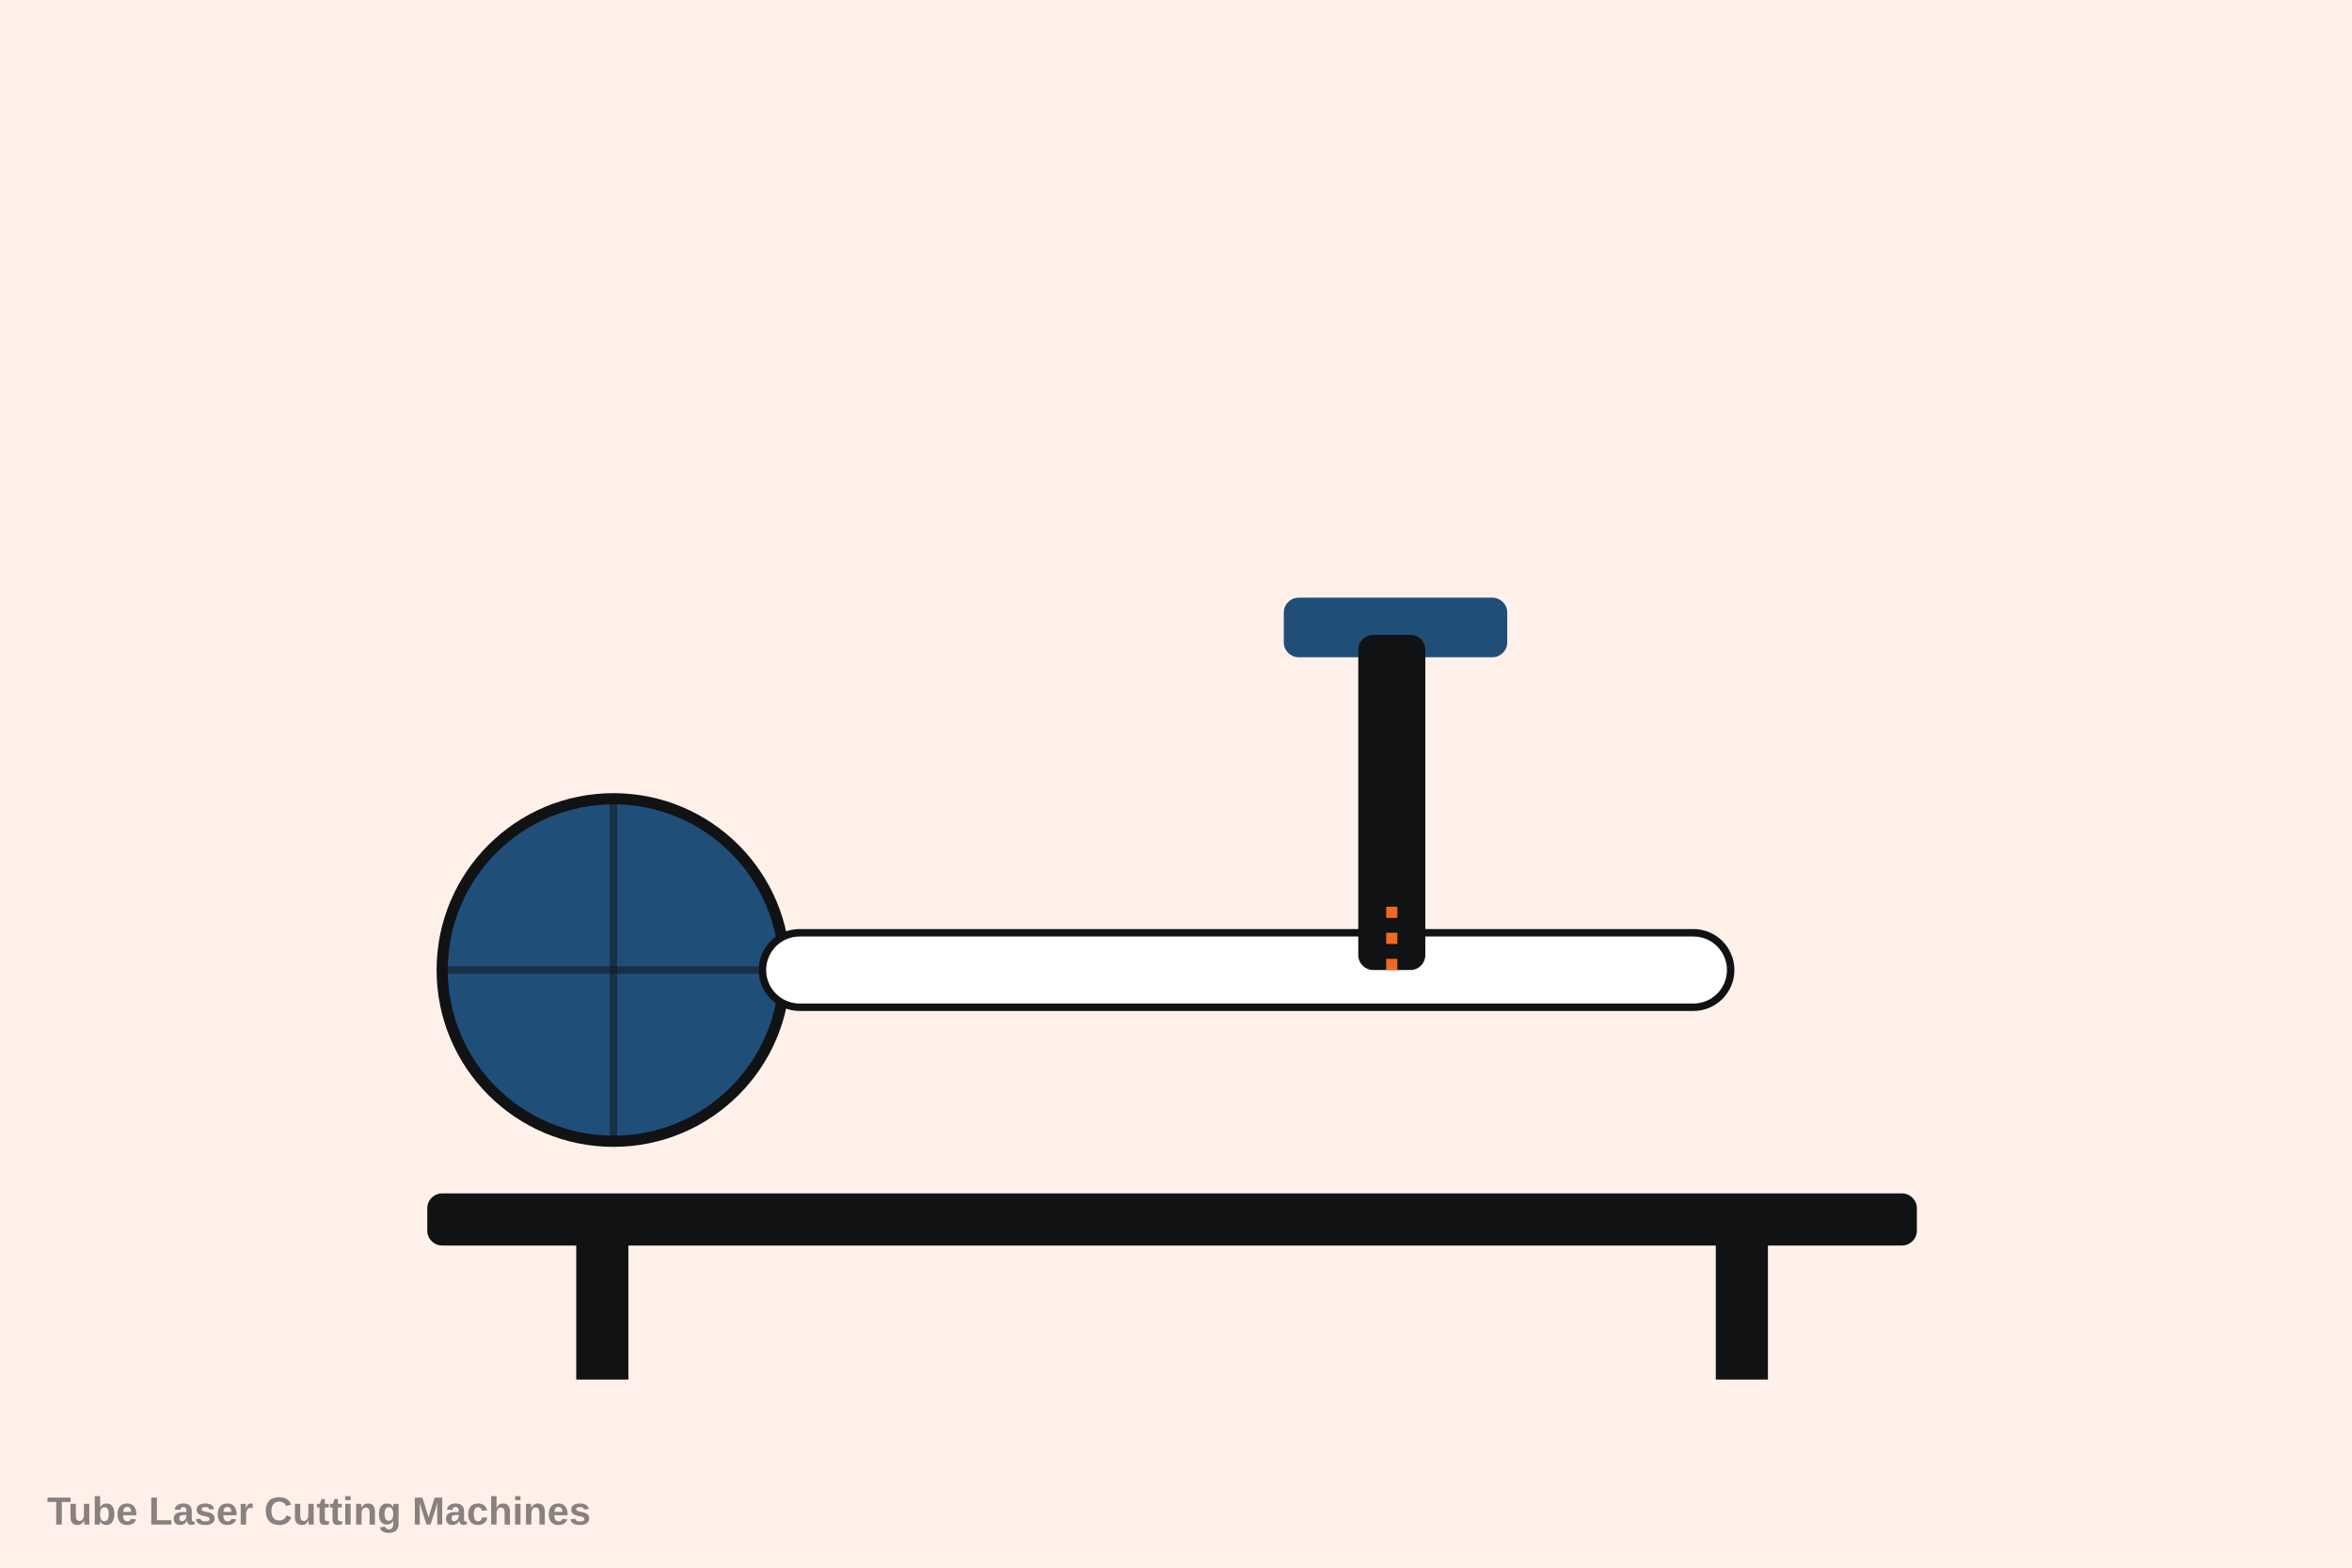
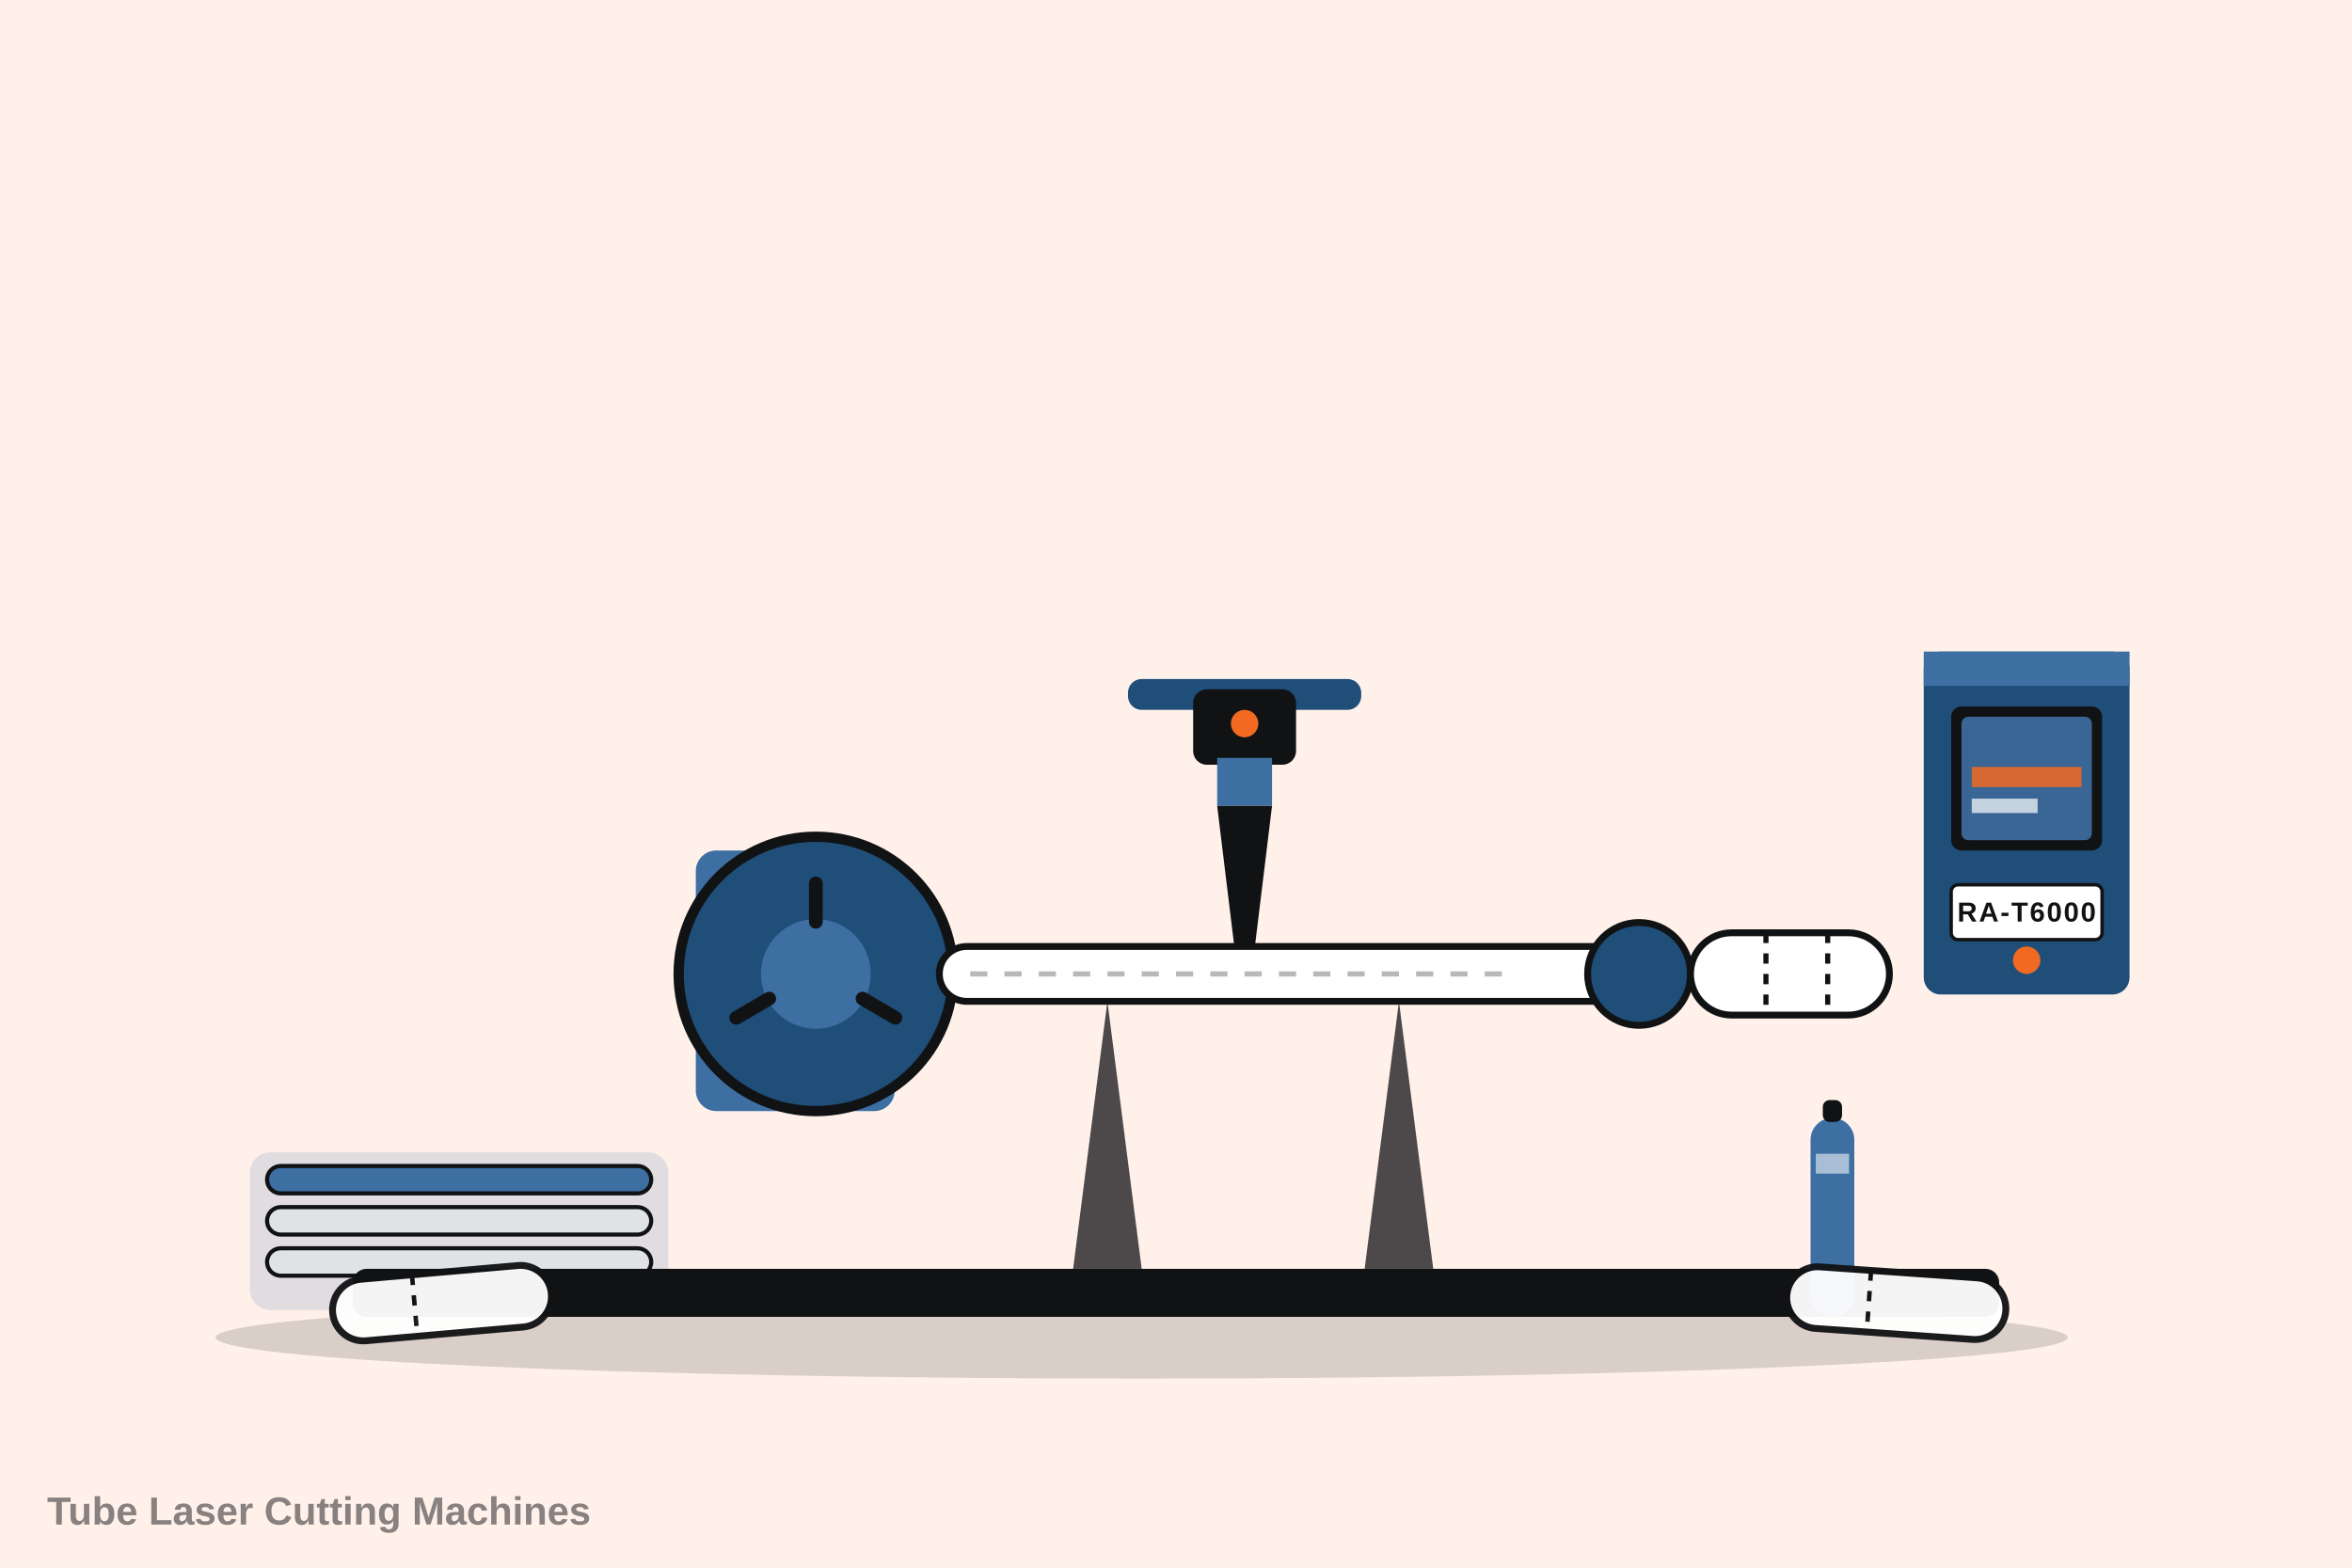
<svg xmlns="http://www.w3.org/2000/svg" width="1200" height="800" viewBox="0 0 1200 800">
  <rect width="1200" height="800" fill="#FFF1EA" />
-   <g transform="translate(180 210) scale(1.9)">
+   <g transform="translate(110.0 196.0) scale(1.75)">
    <g>
-       <rect x="20" y="210" width="400" height="14" rx="4" fill="#111214" />
-       <rect x="60" y="222" width="14" height="38" fill="#111214" />
-       <rect x="366" y="222" width="14" height="38" fill="#111214" />
-       <circle cx="70" cy="150" r="46" fill="#1F4E79" />
-       <circle cx="70" cy="150" r="46" fill="none" stroke="#111214" stroke-width="3" />
-       <line x1="70" y1="104" x2="70" y2="196" stroke="#111214" stroke-width="2" opacity="0.5" />
-       <line x1="24" y1="150" x2="116" y2="150" stroke="#111214" stroke-width="2" opacity="0.5" />
-       <rect x="110" y="140" width="260" height="20" rx="10" fill="#FFFFFF" stroke="#111214" stroke-width="2" />
-       <rect x="250" y="50" width="60" height="16" rx="4" fill="#1F4E79" />
-       <rect x="270" y="60" width="18" height="90" rx="4" fill="#111214" />
-       <line x1="279" y1="150" x2="279" y2="130" stroke="#F26A21" stroke-width="3" stroke-dasharray="3 4" />
+       <ellipse cx="270" cy="278" rx="270" ry="12" fill="#111214" opacity="0.16" />
+       <rect x="10" y="224" width="122" height="46" rx="6" fill="#3D6FA3" opacity="0.16" />
+       <rect x="15" y="228" width="112" height="8" rx="4" fill="#3D6FA3" stroke="#111214" stroke-width="1.2" />
+       <rect x="15" y="240" width="112" height="8" rx="4" fill="#E1E2E5" stroke="#111214" stroke-width="1.2" />
+       <rect x="15" y="252" width="112" height="8" rx="4" fill="#E1E2E5" stroke="#111214" stroke-width="1.2" />
+       <rect x="40" y="258" width="480" height="14" rx="4" fill="#111214" />
+       <rect x="82" y="272" width="16" height="0" fill="#111214" />
+       <rect x="192" y="272" width="16" height="0" fill="#111214" />
+       <rect x="312" y="272" width="16" height="0" fill="#111214" />
+       <rect x="422" y="272" width="16" height="0" fill="#111214" />
+       <rect x="487" y="272" width="16" height="0" fill="#111214" />
+       <rect x="140" y="136" width="58" height="76" rx="6" fill="#3D6FA3" />
+       <circle cx="175" cy="172" r="40" fill="#1F4E79" />
+       <circle cx="175" cy="172" r="40" fill="none" stroke="#111214" stroke-width="3" />
+       <circle cx="175" cy="172" r="16" fill="#3D6FA3" />
+       <g stroke="#111214" stroke-width="4" stroke-linecap="round">
+         <line x1="175" y1="145.6" x2="175" y2="156.8" />
+         <line x1="198.2" y1="184.8" x2="188.6" y2="179.2" />
+         <line x1="151.8" y1="184.8" x2="161.4" y2="179.2" />
+       </g>
+       <path d="M250 258 L260 180 L270 258 Z" fill="#111214" opacity="0.75" />
+       <path d="M335 258 L345 180 L355 258 Z" fill="#111214" opacity="0.75" />
+       <rect x="211" y="164" width="204" height="16" rx="8" fill="#FFFFFF" stroke="#111214" stroke-width="2" />
+       <line x1="220" y1="172" x2="380" y2="172" stroke="#111214" stroke-width="1.5" opacity="0.3" stroke-dasharray="5 5" />
+       <circle cx="415" cy="172" r="15" fill="#1F4E79" stroke="#111214" stroke-width="2" />
+       <rect x="266" y="86" width="68" height="9" rx="4" fill="#1F4E79" />
+       <g>
+         <rect x="285" y="89" width="30" height="22" rx="4" fill="#111214" />
+         <rect x="292" y="109" width="16" height="14" fill="#3D6FA3" />
+         <path d="M292 123 L308 123 L303 164 L297 164 Z" fill="#111214" />
+         <circle cx="300" cy="99" r="4" fill="#F26A21" />
+       </g>
+       <g>
+         <rect x="430" y="160" width="58" height="24" rx="12" fill="#FFFFFF" stroke="#111214" stroke-width="2" />
+         <line x1="452" y1="160" x2="452" y2="184" stroke="#111214" stroke-width="1.5" stroke-dasharray="3 3" />
+         <line x1="470" y1="160" x2="470" y2="184" stroke="#111214" stroke-width="1.5" stroke-dasharray="3 3" />
+       </g>
+       <g>
+         <rect x="498" y="78" width="60" height="100" rx="5" fill="#1F4E79" />
+         <rect x="498" y="78" width="60" height="10" fill="#3D6FA3" />
+         <g>
+           <rect x="506" y="94" width="44" height="42" rx="3" fill="#111214" />
+           <rect x="509" y="97" width="38" height="36" rx="2" fill="#3D6FA3" opacity="0.9" />
+           <rect x="512" y="111.64" width="32" height="5.88" fill="#F26A21" opacity="0.85" />
+           <rect x="512" y="120.88" width="19.2" height="4.2" fill="#FFFFFF" opacity="0.7" />
+         </g>
+         <g>
+           <rect x="506" y="146" width="44" height="16" rx="2" fill="#FFFFFF" stroke="#111214" stroke-width="1" />
+           <text x="528" y="156.72" text-anchor="middle" font-family="Arial, sans-serif" font-size="8" font-weight="700" fill="#111214" letter-spacing="0.5">RA-T6000</text>
+         </g>
+         <circle cx="528" cy="168" r="4" fill="#F26A21" />
+       </g>
+       <g>
+         <rect x="465" y="214" width="12.76" height="58" rx="6.38" fill="#3D6FA3" />
+         <rect x="466.531" y="224.44" width="9.698" height="5.8" fill="#FFFFFF" opacity="0.55" />
+         <rect x="468.573" y="208.78" width="5.614" height="6.38" rx="2" fill="#111214" />
+       </g>
+     </g>
+     <g opacity="0.95">
+       <g transform="rotate(-5 66 268)">
+         <rect x="34" y="259" width="64" height="18" rx="9" fill="#FFFFFF" stroke="#111214" stroke-width="2" />
+         <line x1="58" y1="259" x2="58" y2="277" stroke="#111214" stroke-width="1.3" stroke-dasharray="3 3" />
+       </g>
+       <g transform="rotate(4 490 268)">
+         <rect x="458" y="259" width="64" height="18" rx="9" fill="#FFFFFF" stroke="#111214" stroke-width="2" />
+         <line x1="482" y1="259" x2="482" y2="277" stroke="#111214" stroke-width="1.3" stroke-dasharray="3 3" />
+       </g>
    </g>
  </g>
  <text x="24" y="778" font-family="Arial, sans-serif" font-size="20" font-weight="600" fill="#111214" opacity="0.5">Tube Laser Cutting Machines</text>
</svg>
